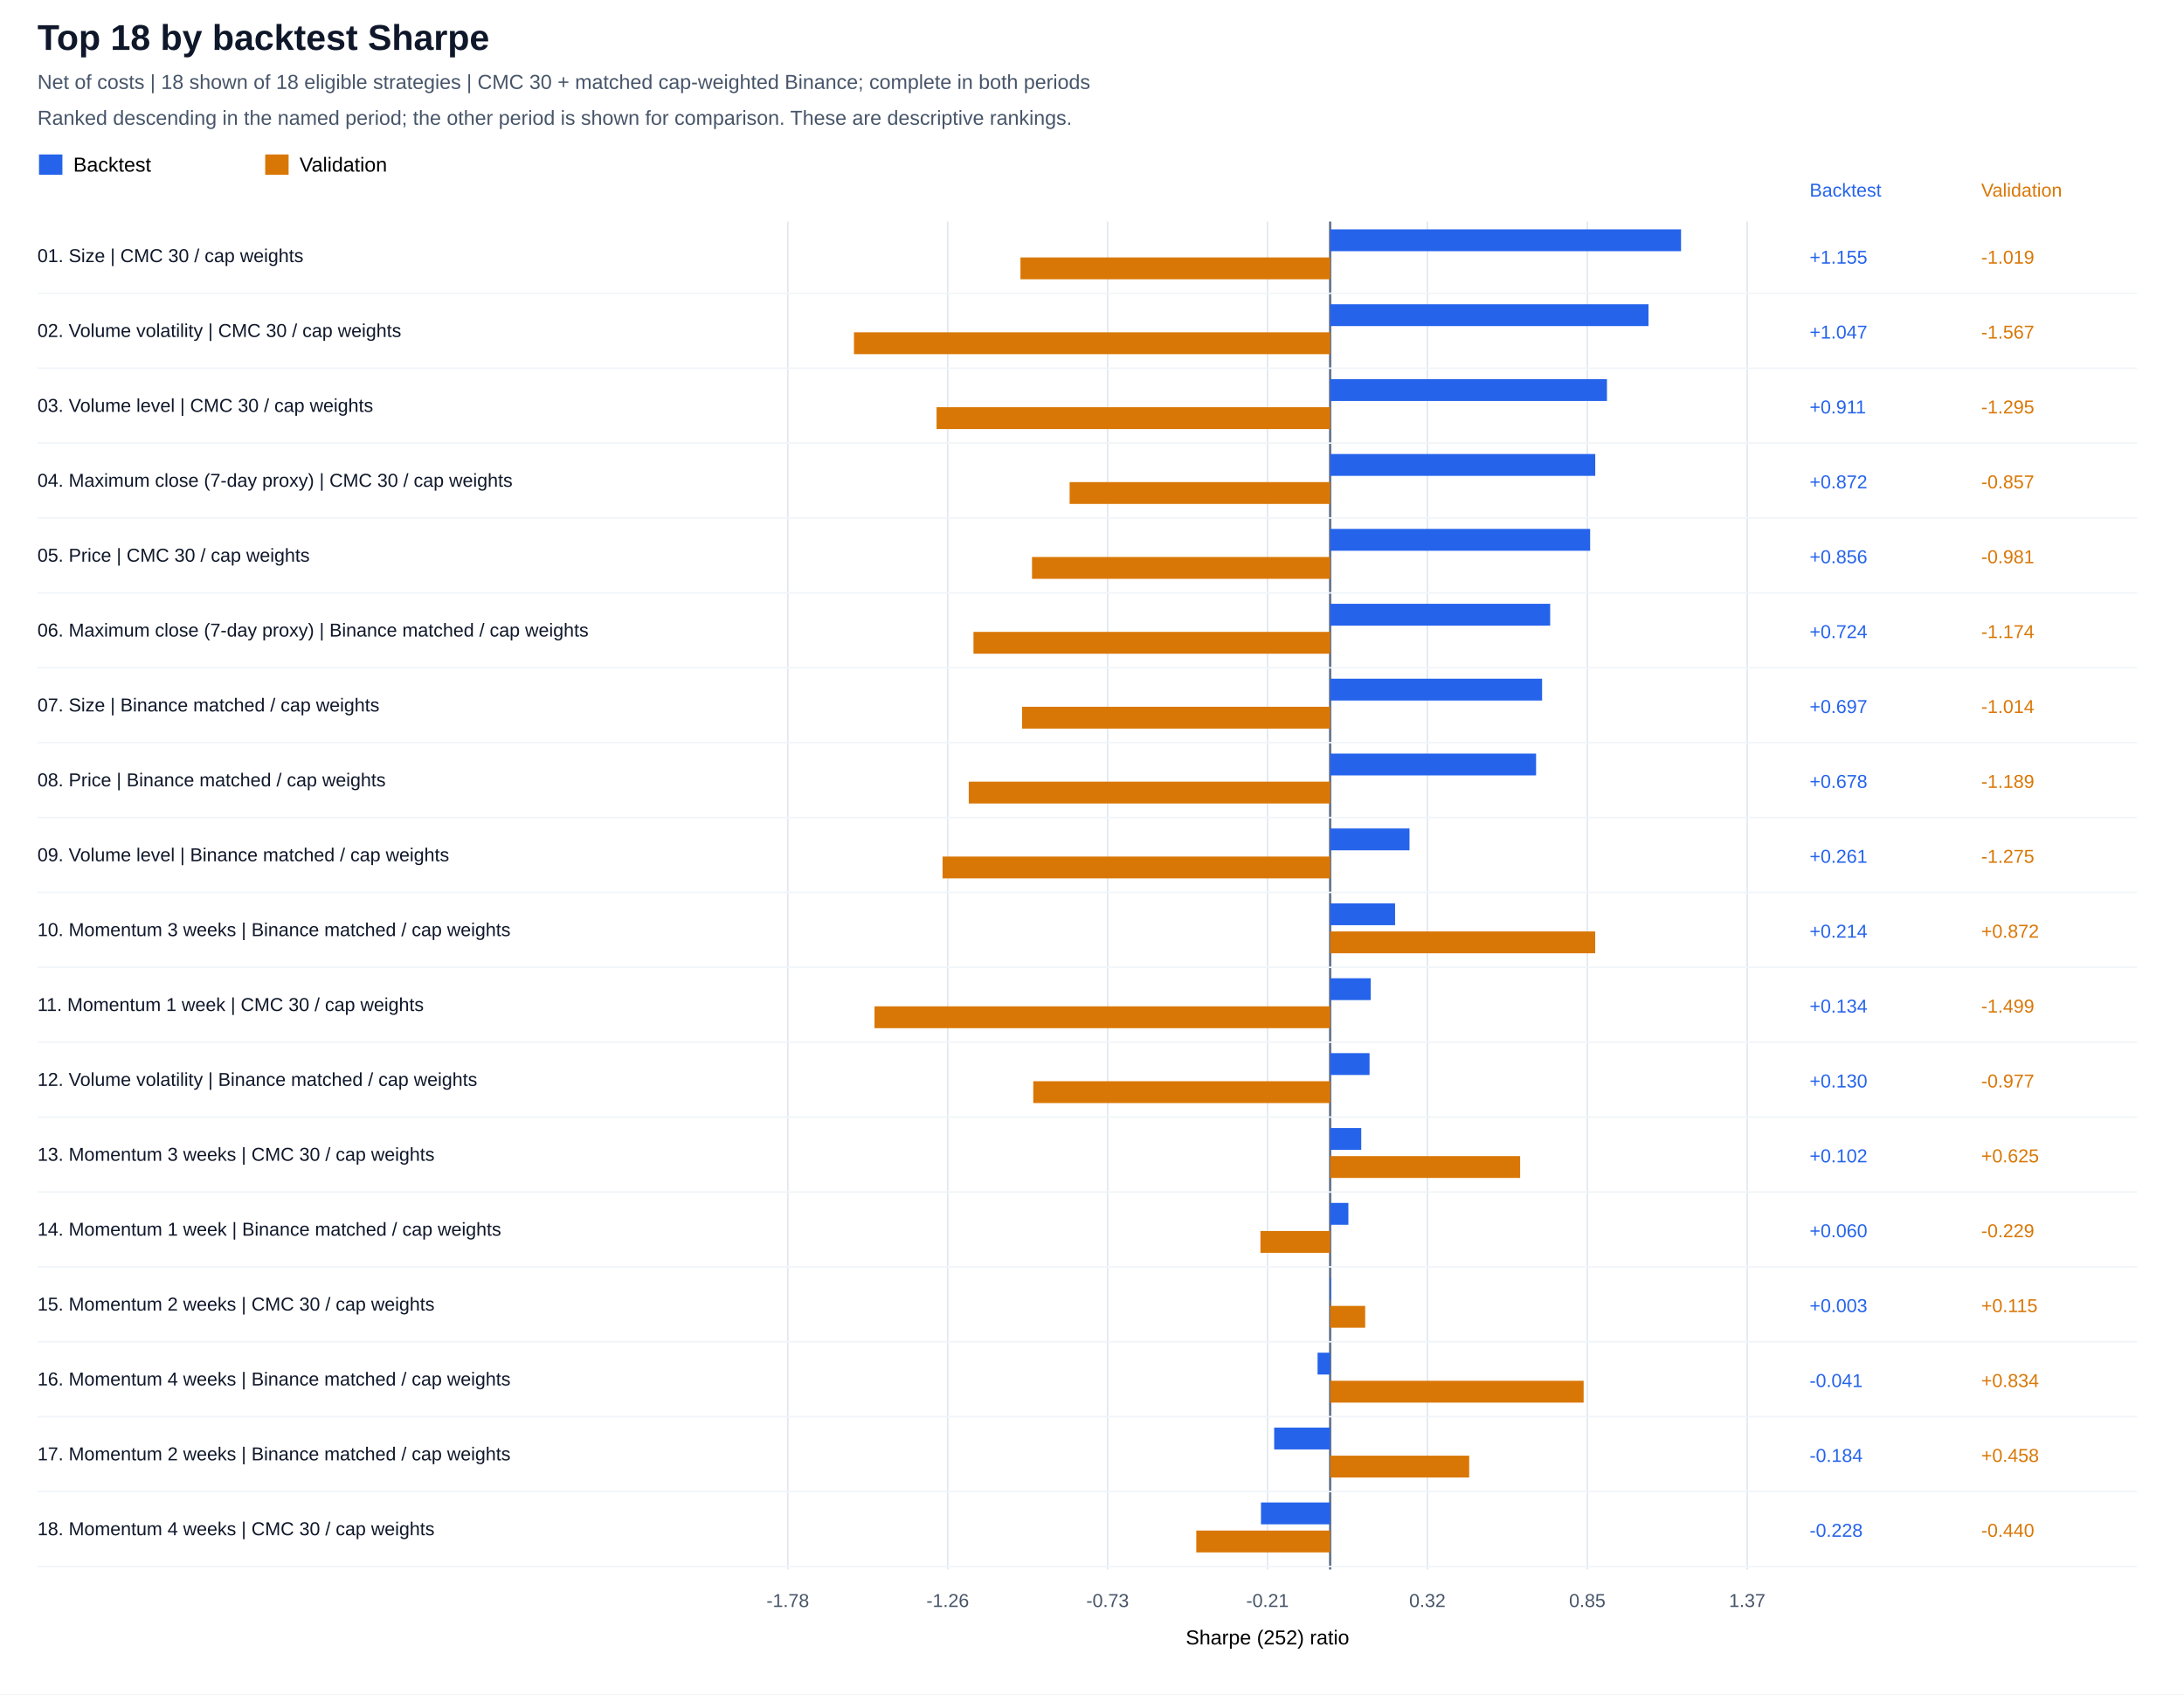
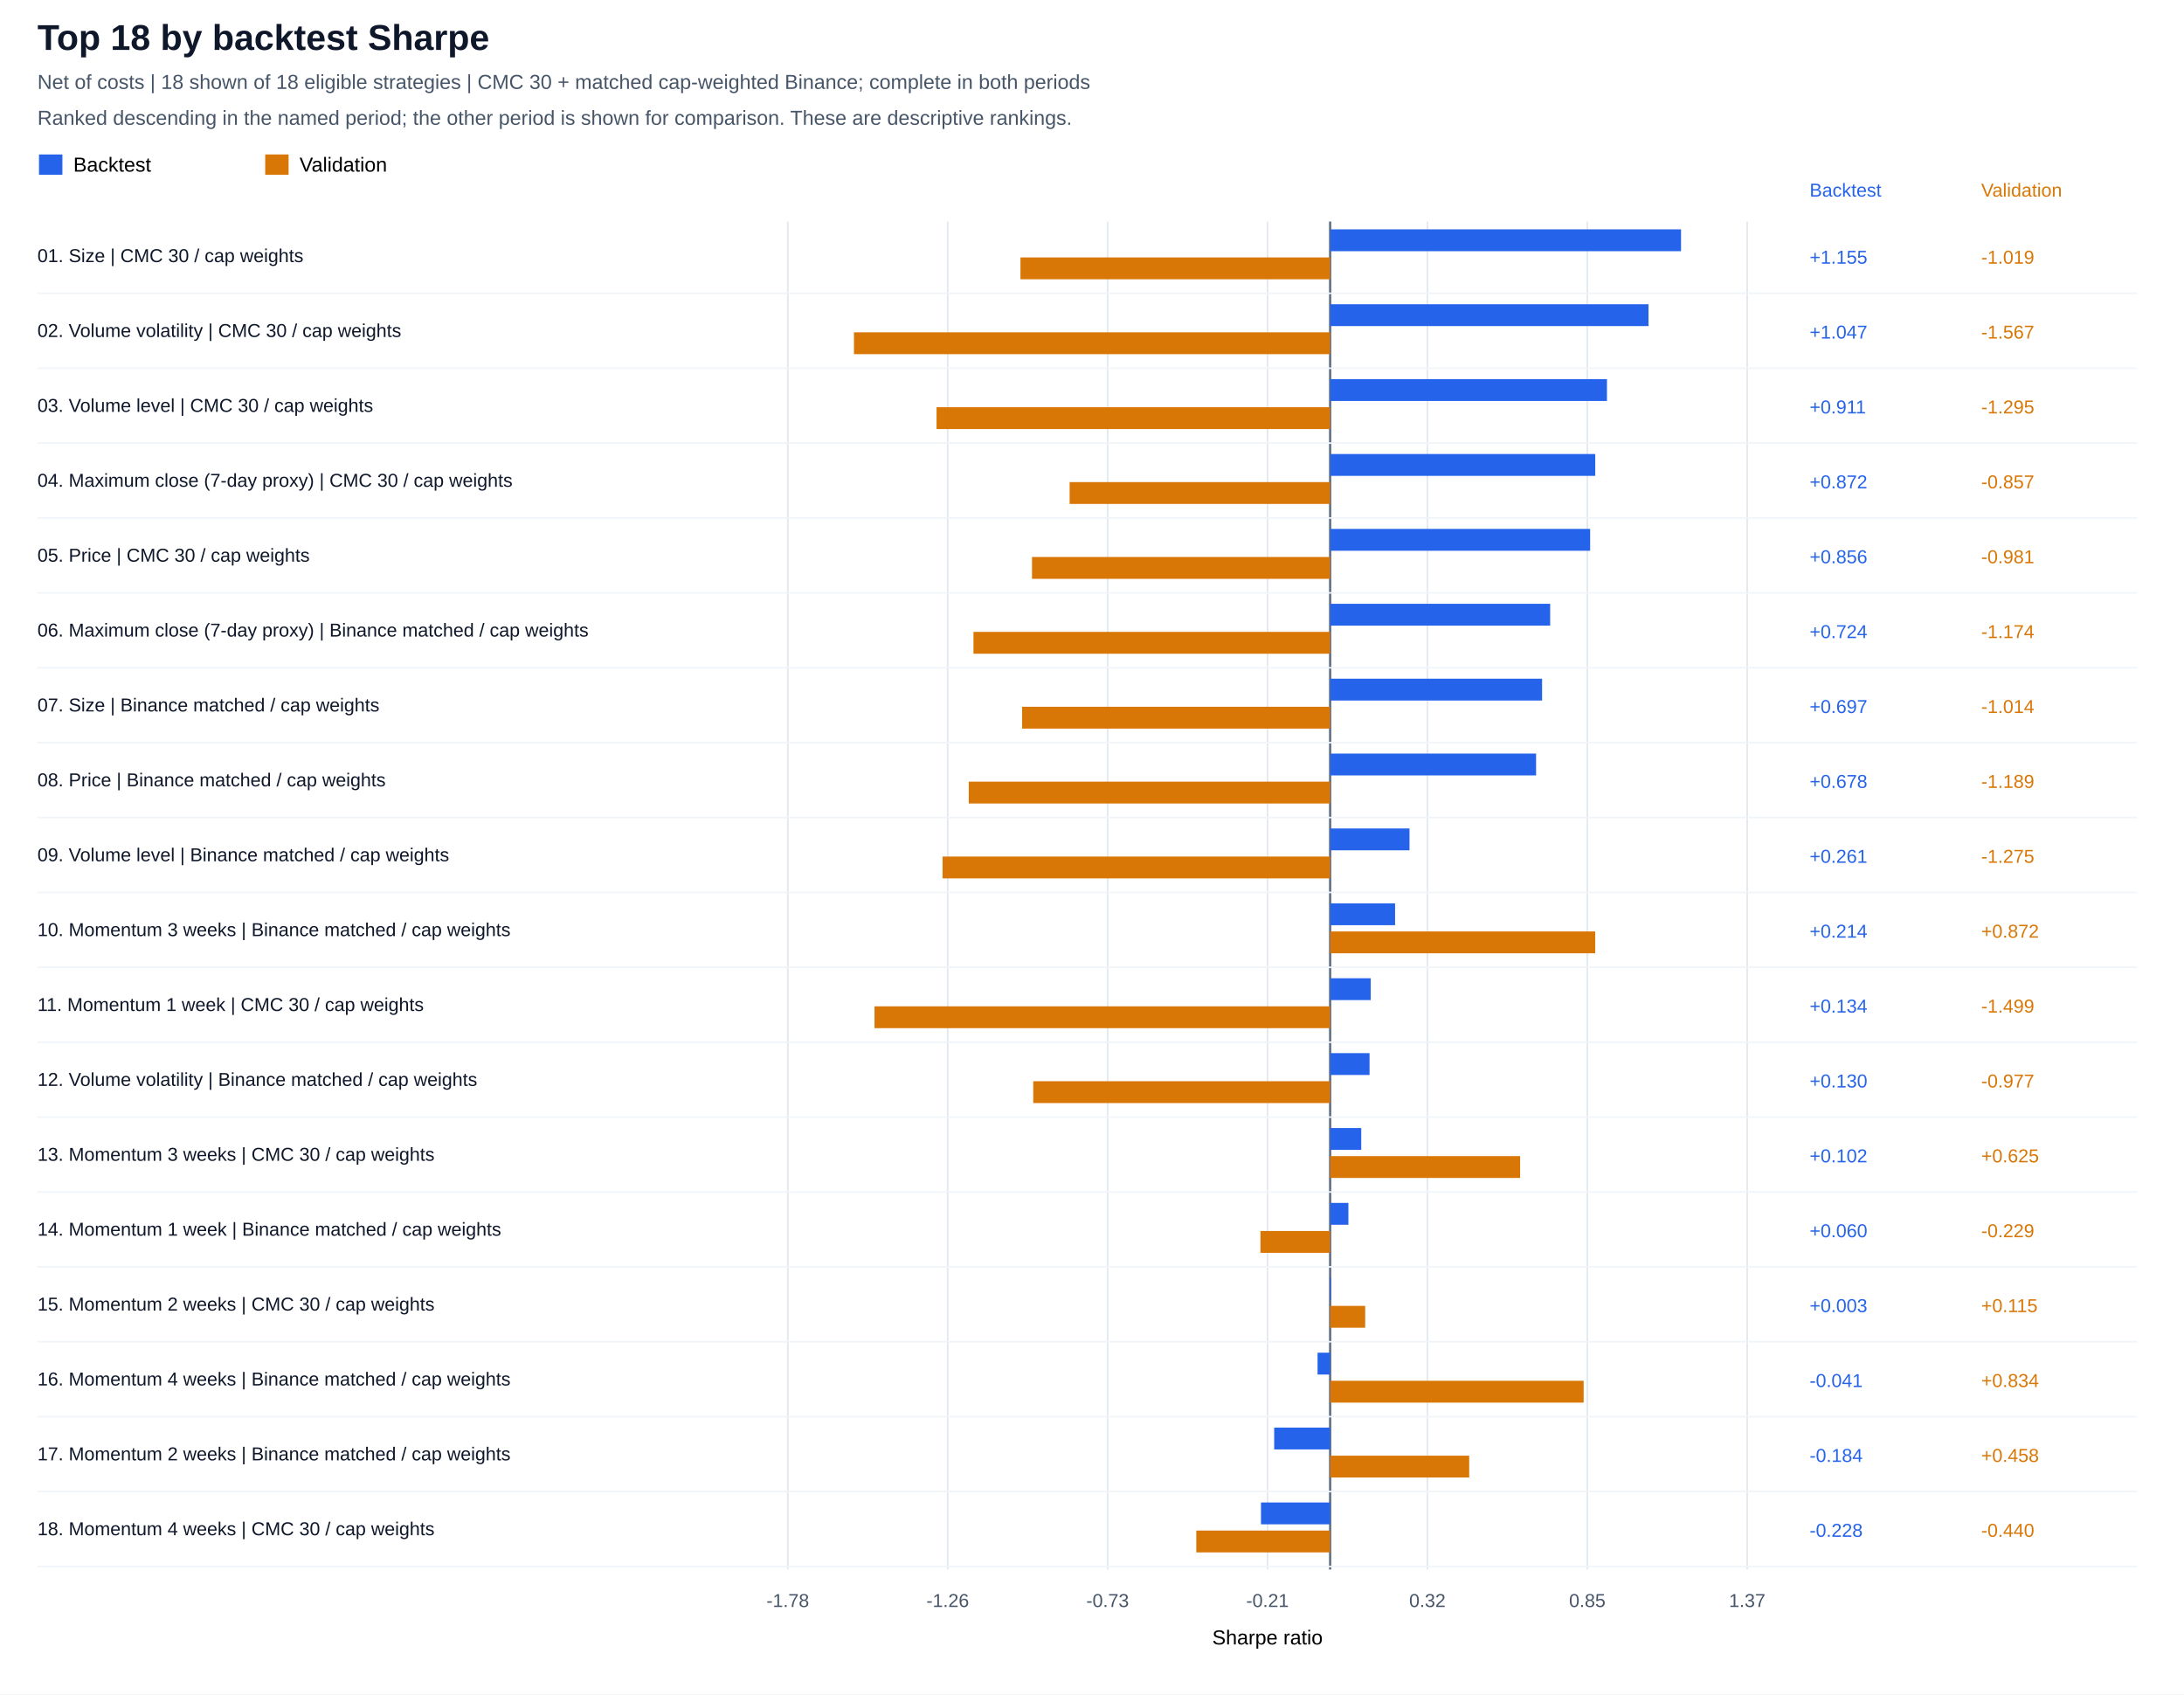
<svg xmlns="http://www.w3.org/2000/svg" viewBox="0 0 1400 1086" role="img" aria-label="Top 18 by backtest Sharpe" style="font-family:Arial,sans-serif;max-width:100%;height:auto">
  <rect width="1400" height="1086" fill="white" />
  <text x="24" y="32" font-size="23" font-weight="bold" fill="#0f172a">Top 18 by backtest Sharpe</text>
  <text x="24" y="57" font-size="13" fill="#475569">Net of costs | 18 shown of 18 eligible strategies | CMC 30 + matched cap-weighted Binance; complete in both periods</text>
  <text x="24" y="80" font-size="13" fill="#475569">Ranked descending in the named period; the other period is shown for comparison. These are descriptive rankings.</text>
  <rect x="25" y="99" width="15" height="13" fill="#2563eb" />
  <text x="47" y="110" font-size="13">Backtest</text>
  <rect x="170" y="99" width="15" height="13" fill="#d97706" />
  <text x="192" y="110" font-size="13">Validation</text>
  <text x="1160" y="126" font-size="12" fill="#2563eb">Backtest</text>
  <text x="1270" y="126" font-size="12" fill="#d97706">Validation</text>
  <path d="M505.00 142 V1006" stroke="#e2e8f0" />
  <text x="505.00" y="1030" text-anchor="middle" font-size="12" fill="#475569">-1.78</text>
  <path d="M607.50 142 V1006" stroke="#e2e8f0" />
  <text x="607.50" y="1030" text-anchor="middle" font-size="12" fill="#475569">-1.26</text>
  <path d="M710.00 142 V1006" stroke="#e2e8f0" />
  <text x="710.00" y="1030" text-anchor="middle" font-size="12" fill="#475569">-0.73</text>
  <path d="M812.50 142 V1006" stroke="#e2e8f0" />
  <text x="812.50" y="1030" text-anchor="middle" font-size="12" fill="#475569">-0.21</text>
  <path d="M915.00 142 V1006" stroke="#e2e8f0" />
  <text x="915.00" y="1030" text-anchor="middle" font-size="12" fill="#475569">0.32</text>
  <path d="M1017.50 142 V1006" stroke="#e2e8f0" />
  <text x="1017.50" y="1030" text-anchor="middle" font-size="12" fill="#475569">0.85</text>
  <path d="M1120.00 142 V1006" stroke="#e2e8f0" />
  <text x="1120.00" y="1030" text-anchor="middle" font-size="12" fill="#475569">1.37</text>
  <path d="M852.66 142 V1006" stroke="#64748b" stroke-width="1.5" />
  <text x="24" y="168" font-size="12" fill="#0f172a">01. Size | CMC 30 / cap weights</text>
  <path d="M24 188 H1370" stroke="#f1f5f9" />
  <rect x="852.66" y="147" width="224.93" height="14" fill="#2563eb" />
  <text x="1160" y="169" font-size="12" fill="#2563eb">+1.155</text>
  <rect x="654.14" y="165" width="198.52" height="14" fill="#d97706" />
  <text x="1270" y="169" font-size="12" fill="#d97706">-1.019</text>
  <text x="24" y="216" font-size="12" fill="#0f172a">02. Volume volatility | CMC 30 / cap weights</text>
  <path d="M24 236 H1370" stroke="#f1f5f9" />
  <rect x="852.66" y="195" width="204.07" height="14" fill="#2563eb" />
  <text x="1160" y="217" font-size="12" fill="#2563eb">+1.047</text>
  <rect x="547.41" y="213" width="305.24" height="14" fill="#d97706" />
  <text x="1270" y="217" font-size="12" fill="#d97706">-1.567</text>
  <text x="24" y="264" font-size="12" fill="#0f172a">03. Volume level | CMC 30 / cap weights</text>
  <path d="M24 284 H1370" stroke="#f1f5f9" />
  <rect x="852.66" y="243" width="177.44" height="14" fill="#2563eb" />
  <text x="1160" y="265" font-size="12" fill="#2563eb">+0.911</text>
  <rect x="600.35" y="261" width="252.31" height="14" fill="#d97706" />
  <text x="1270" y="265" font-size="12" fill="#d97706">-1.295</text>
  <text x="24" y="312" font-size="12" fill="#0f172a">04. Maximum close (7-day proxy) | CMC 30 / cap weights</text>
  <path d="M24 332 H1370" stroke="#f1f5f9" />
  <rect x="852.66" y="291" width="169.94" height="14" fill="#2563eb" />
  <text x="1160" y="313" font-size="12" fill="#2563eb">+0.872</text>
  <rect x="685.65" y="309" width="167.00" height="14" fill="#d97706" />
  <text x="1270" y="313" font-size="12" fill="#d97706">-0.857</text>
  <text x="24" y="360" font-size="12" fill="#0f172a">05. Price | CMC 30 / cap weights</text>
  <path d="M24 380 H1370" stroke="#f1f5f9" />
  <rect x="852.66" y="339" width="166.67" height="14" fill="#2563eb" />
  <text x="1160" y="361" font-size="12" fill="#2563eb">+0.856</text>
  <rect x="661.54" y="357" width="191.12" height="14" fill="#d97706" />
  <text x="1270" y="361" font-size="12" fill="#d97706">-0.981</text>
  <text x="24" y="408" font-size="12" fill="#0f172a">06. Maximum close (7-day proxy) | Binance matched / cap weights</text>
  <path d="M24 428 H1370" stroke="#f1f5f9" />
  <rect x="852.66" y="387" width="141.04" height="14" fill="#2563eb" />
  <text x="1160" y="409" font-size="12" fill="#2563eb">+0.724</text>
  <rect x="624.02" y="405" width="228.64" height="14" fill="#d97706" />
  <text x="1270" y="409" font-size="12" fill="#d97706">-1.174</text>
  <text x="24" y="456" font-size="12" fill="#0f172a">07. Size | Binance matched / cap weights</text>
  <path d="M24 476 H1370" stroke="#f1f5f9" />
  <rect x="852.66" y="435" width="135.86" height="14" fill="#2563eb" />
  <text x="1160" y="457" font-size="12" fill="#2563eb">+0.697</text>
  <rect x="655.18" y="453" width="197.48" height="14" fill="#d97706" />
  <text x="1270" y="457" font-size="12" fill="#d97706">-1.014</text>
  <text x="24" y="504" font-size="12" fill="#0f172a">08. Price | Binance matched / cap weights</text>
  <path d="M24 524 H1370" stroke="#f1f5f9" />
  <rect x="852.66" y="483" width="132.01" height="14" fill="#2563eb" />
  <text x="1160" y="505" font-size="12" fill="#2563eb">+0.678</text>
  <rect x="620.99" y="501" width="231.67" height="14" fill="#d97706" />
  <text x="1270" y="505" font-size="12" fill="#d97706">-1.189</text>
  <text x="24" y="552" font-size="12" fill="#0f172a">09. Volume level | Binance matched / cap weights</text>
  <path d="M24 572 H1370" stroke="#f1f5f9" />
  <rect x="852.66" y="531" width="50.87" height="14" fill="#2563eb" />
  <text x="1160" y="553" font-size="12" fill="#2563eb">+0.261</text>
  <rect x="604.20" y="549" width="248.46" height="14" fill="#d97706" />
  <text x="1270" y="553" font-size="12" fill="#d97706">-1.275</text>
  <text x="24" y="600" font-size="12" fill="#0f172a">10. Momentum 3 weeks | Binance matched / cap weights</text>
  <path d="M24 620 H1370" stroke="#f1f5f9" />
  <rect x="852.66" y="579" width="41.63" height="14" fill="#2563eb" />
  <text x="1160" y="601" font-size="12" fill="#2563eb">+0.214</text>
  <rect x="852.66" y="597" width="169.92" height="14" fill="#d97706" />
  <text x="1270" y="601" font-size="12" fill="#d97706">+0.872</text>
  <text x="24" y="648" font-size="12" fill="#0f172a">11. Momentum 1 week | CMC 30 / cap weights</text>
  <path d="M24 668 H1370" stroke="#f1f5f9" />
  <rect x="852.66" y="627" width="26.02" height="14" fill="#2563eb" />
  <text x="1160" y="649" font-size="12" fill="#2563eb">+0.134</text>
  <rect x="560.58" y="645" width="292.08" height="14" fill="#d97706" />
  <text x="1270" y="649" font-size="12" fill="#d97706">-1.499</text>
  <text x="24" y="696" font-size="12" fill="#0f172a">12. Volume volatility | Binance matched / cap weights</text>
  <path d="M24 716 H1370" stroke="#f1f5f9" />
  <rect x="852.66" y="675" width="25.26" height="14" fill="#2563eb" />
  <text x="1160" y="697" font-size="12" fill="#2563eb">+0.130</text>
  <rect x="662.35" y="693" width="190.31" height="14" fill="#d97706" />
  <text x="1270" y="697" font-size="12" fill="#d97706">-0.977</text>
  <text x="24" y="744" font-size="12" fill="#0f172a">13. Momentum 3 weeks | CMC 30 / cap weights</text>
  <path d="M24 764 H1370" stroke="#f1f5f9" />
  <rect x="852.66" y="723" width="19.93" height="14" fill="#2563eb" />
  <text x="1160" y="745" font-size="12" fill="#2563eb">+0.102</text>
  <rect x="852.66" y="741" width="121.78" height="14" fill="#d97706" />
  <text x="1270" y="745" font-size="12" fill="#d97706">+0.625</text>
  <text x="24" y="792" font-size="12" fill="#0f172a">14. Momentum 1 week | Binance matched / cap weights</text>
  <path d="M24 812 H1370" stroke="#f1f5f9" />
  <rect x="852.66" y="771" width="11.69" height="14" fill="#2563eb" />
  <text x="1160" y="793" font-size="12" fill="#2563eb">+0.060</text>
  <rect x="807.98" y="789" width="44.68" height="14" fill="#d97706" />
  <text x="1270" y="793" font-size="12" fill="#d97706">-0.229</text>
  <text x="24" y="840" font-size="12" fill="#0f172a">15. Momentum 2 weeks | CMC 30 / cap weights</text>
  <path d="M24 860 H1370" stroke="#f1f5f9" />
  <rect x="852.66" y="819" width="0.60" height="14" fill="#2563eb" />
  <text x="1160" y="841" font-size="12" fill="#2563eb">+0.003</text>
  <rect x="852.66" y="837" width="22.46" height="14" fill="#d97706" />
  <text x="1270" y="841" font-size="12" fill="#d97706">+0.115</text>
  <text x="24" y="888" font-size="12" fill="#0f172a">16. Momentum 4 weeks | Binance matched / cap weights</text>
  <path d="M24 908 H1370" stroke="#f1f5f9" />
  <rect x="844.59" y="867" width="8.07" height="14" fill="#2563eb" />
  <text x="1160" y="889" font-size="12" fill="#2563eb">-0.041</text>
  <rect x="852.66" y="885" width="162.50" height="14" fill="#d97706" />
  <text x="1270" y="889" font-size="12" fill="#d97706">+0.834</text>
  <text x="24" y="936" font-size="12" fill="#0f172a">17. Momentum 2 weeks | Binance matched / cap weights</text>
  <path d="M24 956 H1370" stroke="#f1f5f9" />
  <rect x="816.78" y="915" width="35.87" height="14" fill="#2563eb" />
  <text x="1160" y="937" font-size="12" fill="#2563eb">-0.184</text>
  <rect x="852.66" y="933" width="89.13" height="14" fill="#d97706" />
  <text x="1270" y="937" font-size="12" fill="#d97706">+0.458</text>
  <text x="24" y="984" font-size="12" fill="#0f172a">18. Momentum 4 weeks | CMC 30 / cap weights</text>
  <path d="M24 1004 H1370" stroke="#f1f5f9" />
  <rect x="808.32" y="963" width="44.34" height="14" fill="#2563eb" />
  <text x="1160" y="985" font-size="12" fill="#2563eb">-0.228</text>
  <rect x="766.85" y="981" width="85.80" height="14" fill="#d97706" />
  <text x="1270" y="985" font-size="12" fill="#d97706">-0.440</text>
-   <text x="812.5" y="1054" text-anchor="middle" font-size="13">Sharpe (252) ratio</text>
+   <text x="812.5" y="1054" text-anchor="middle" font-size="13">Sharpe ratio</text>
</svg>
